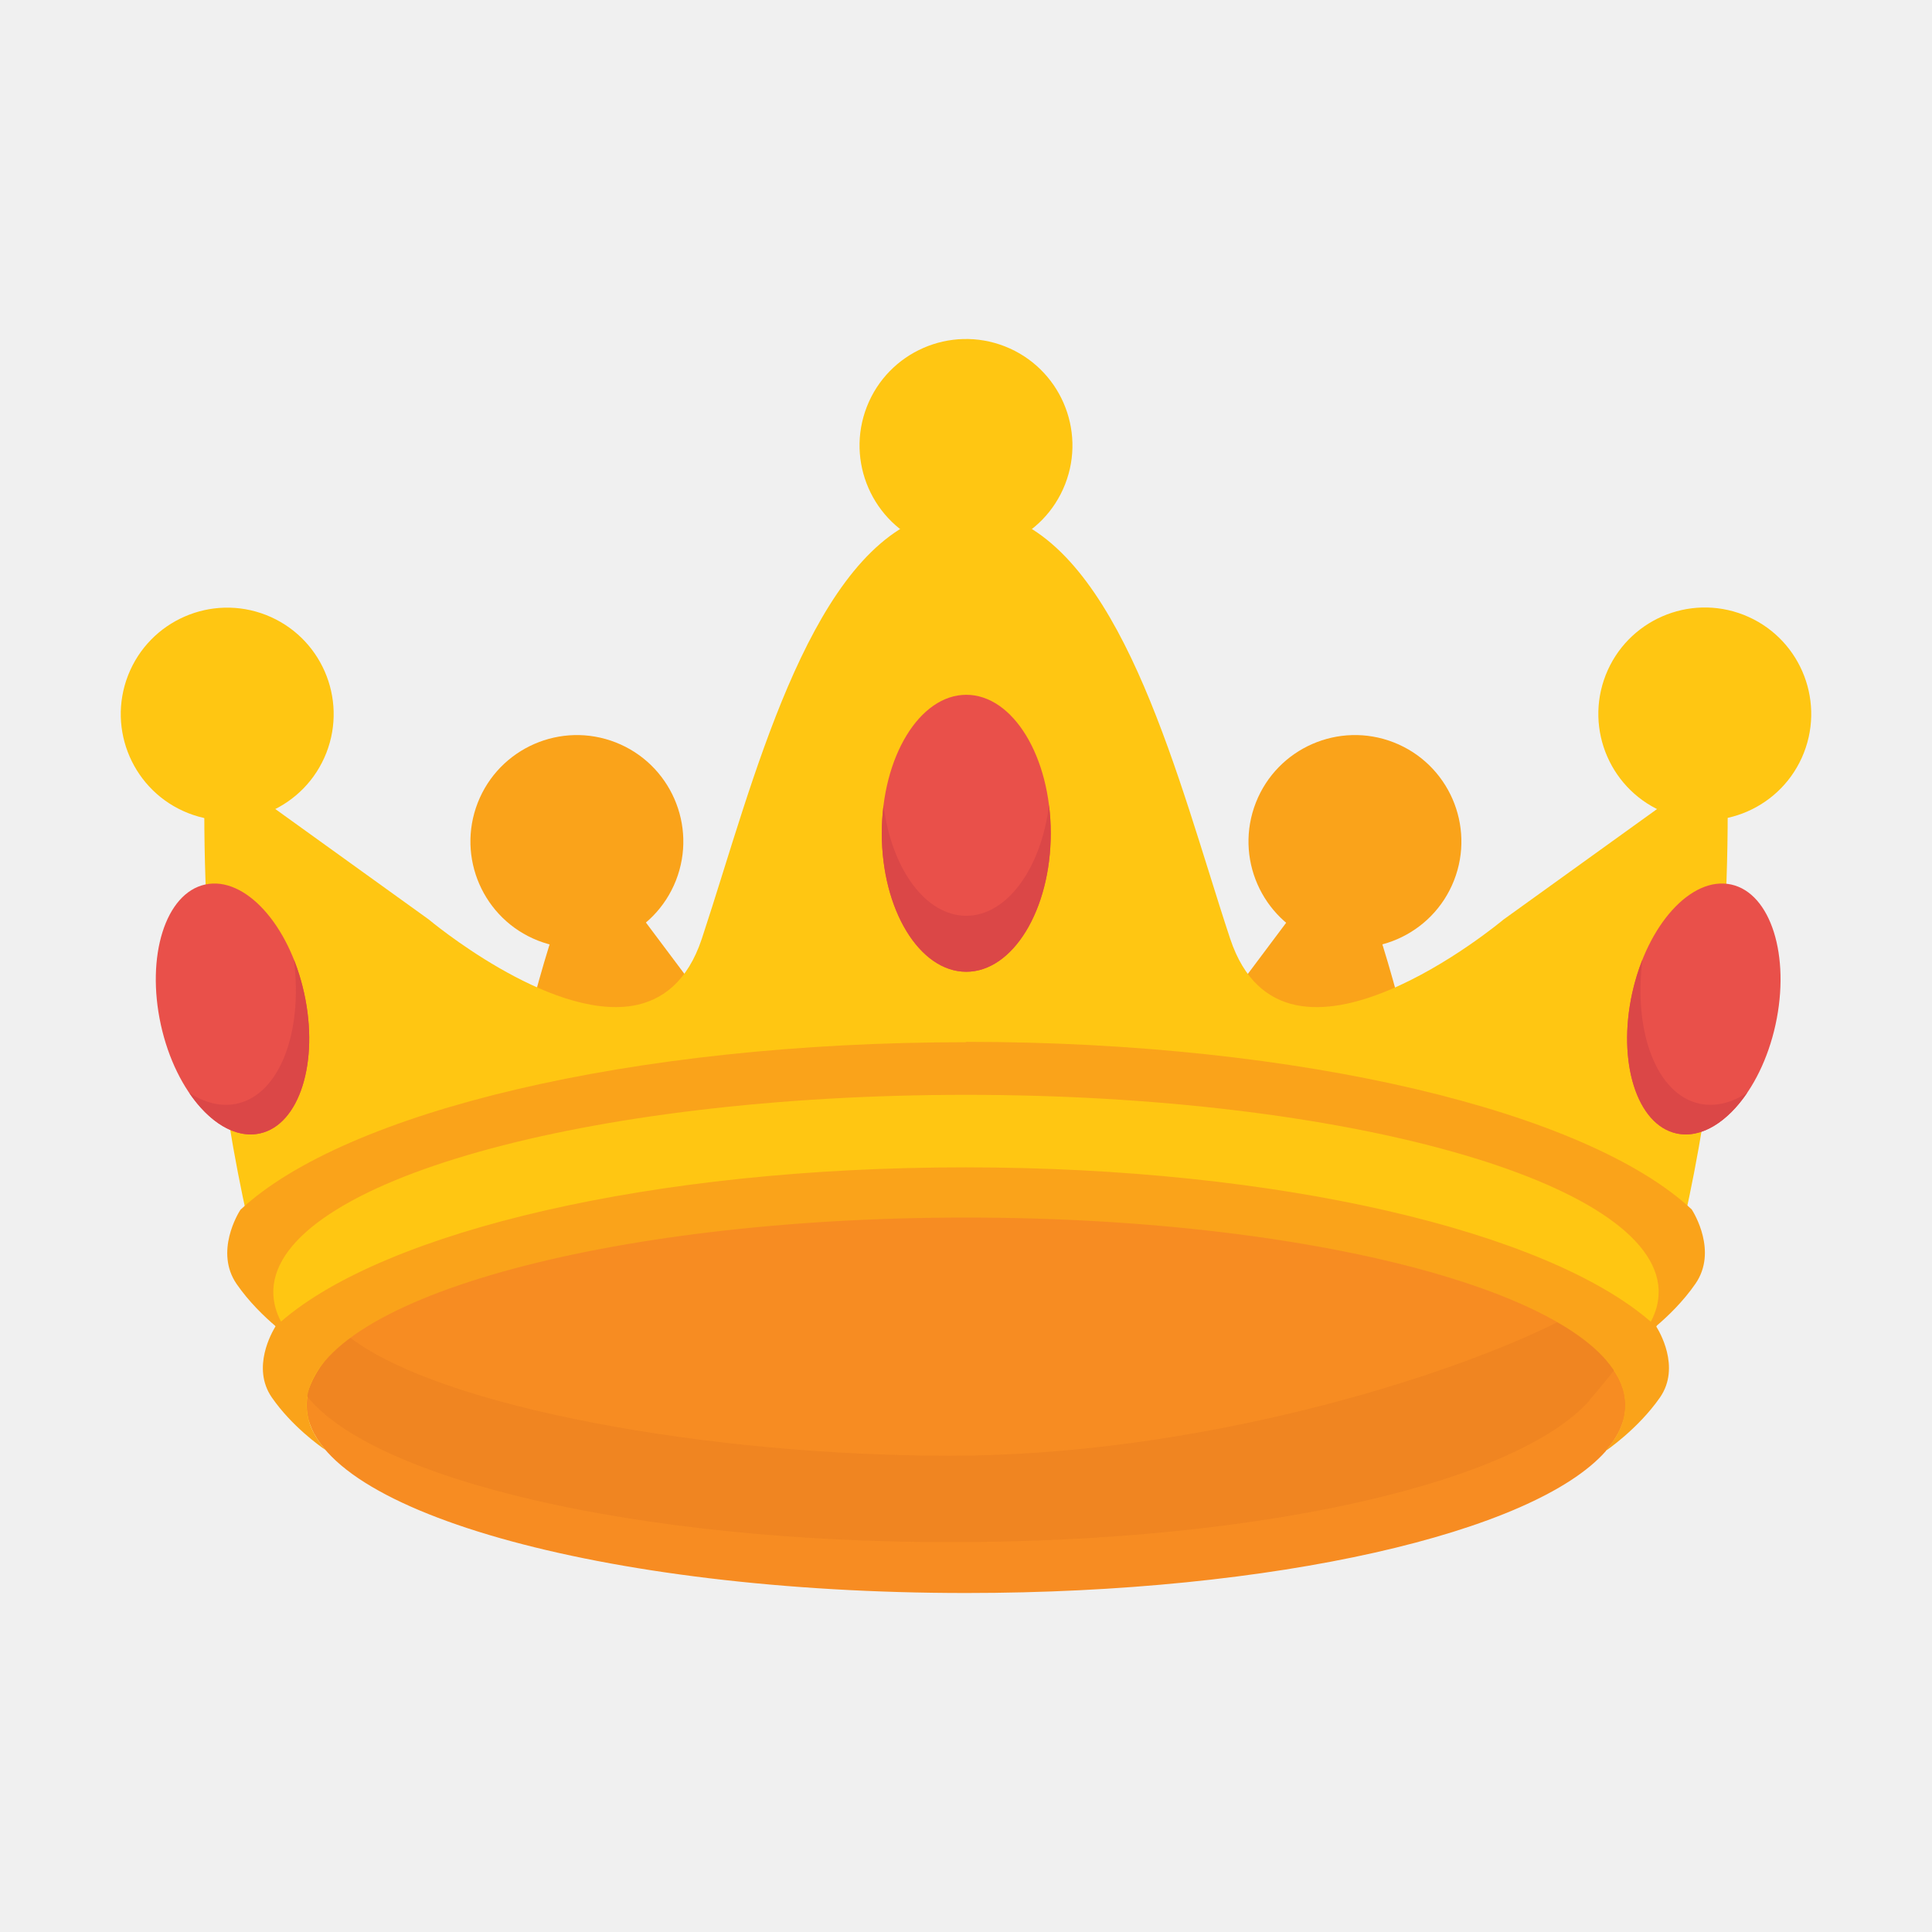
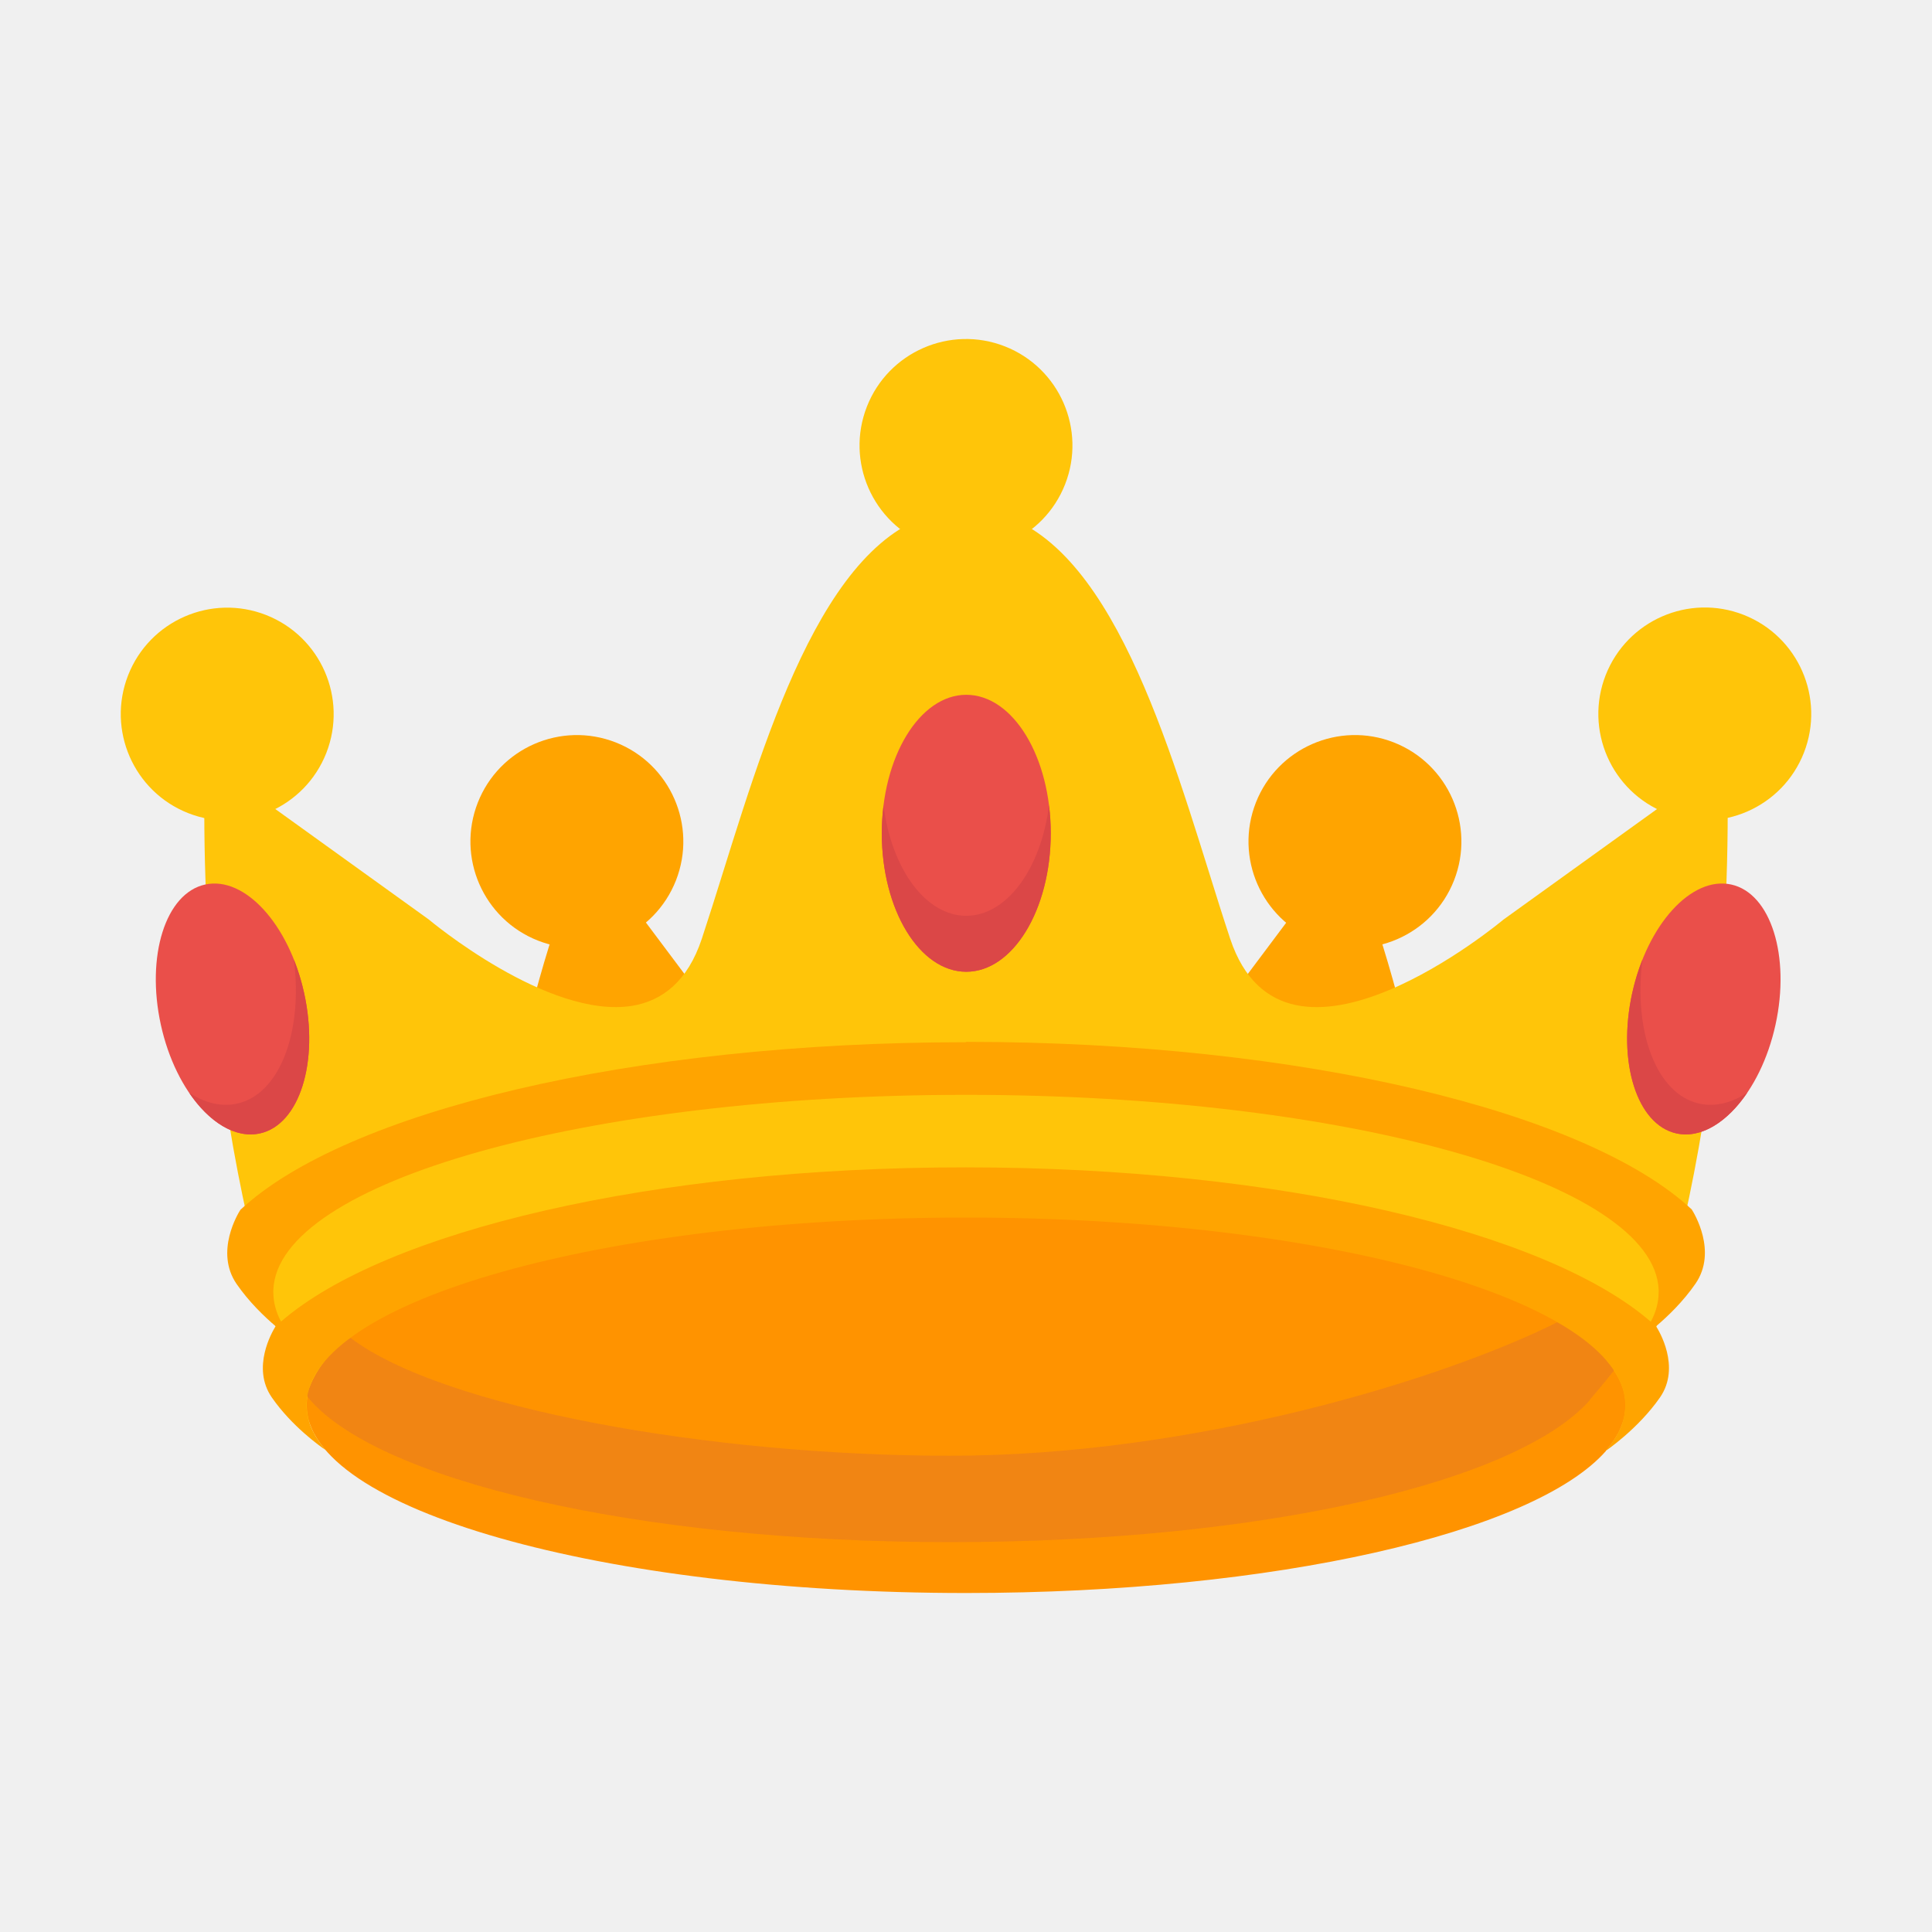
<svg xmlns="http://www.w3.org/2000/svg" width="80" height="80" fill="none" class="persona-ilustration" viewBox="0 0 80 80">
  <g clip-path="url(#MUVviD416R_a)">
-     <path fill="#FAA31A" d="M23.454 37.25c-.81 1.483-2.437 8.407-2.437 8.407l9.69-2.171-4.888-6.523s-1.555-1.197-2.365.287M56.546 37.257c.81 1.476 2.437 8.4 2.437 8.4v.007l-9.69-2.164 4.888-6.523s1.555-1.197 2.365.28" />
-     <path fill="#FFC612" d="m66.982 59.383.007-.014zM66.989 59.369c.193-.42 4.552-10.042 4.552-25.81-1.104-.625-1.53-.87-1.677-.957l.007-.004s-.163-.088-.007.004l-7.613 5.479s-9.045 7.59-11.31.796c-.29-.871-.583-1.81-.888-2.787-2.078-6.642-4.688-14.989-10.05-14.989h-.007c-5.361 0-7.972 8.347-10.049 14.99-.305.975-.6 1.915-.888 2.786-.59 1.767-1.637 2.56-2.865 2.769-3.493.582-8.439-3.572-8.439-3.572l-7.61-5.477c.117-.07.026-.022-.006-.004l-.003-.002-1.677.96v.007c0 15.769 4.358 25.39 4.552 25.81h.003l.004.008v-.007z" />
-     <path fill="#FFC612" d="M35.896 16.837a4.41 4.41 0 0 0 2.495 5.712 4.41 4.41 0 0 0 5.712-2.494 4.41 4.41 0 0 0-2.494-5.713 4.41 4.41 0 0 0-5.713 2.495M68.982 33.666a4.41 4.41 0 0 1-2.494-5.712 4.41 4.41 0 0 1 5.712-2.495 4.41 4.41 0 0 1 2.495 5.713 4.41 4.41 0 0 1-5.713 2.494M7.8 33.673a4.41 4.41 0 0 1-2.495-5.713 4.41 4.41 0 0 1 5.713-2.494 4.41 4.41 0 0 1 2.494 5.713A4.41 4.41 0 0 1 7.8 33.673" />
-     <path fill="#FAA31A" d="M19.784 33.236a4.41 4.41 0 0 0 2.494 5.713 4.41 4.41 0 0 0 5.713-2.495 4.41 4.41 0 0 0-2.495-5.712 4.41 4.41 0 0 0-5.712 2.494M52.002 33.236a4.41 4.41 0 0 0 2.494 5.713 4.41 4.41 0 0 0 5.713-2.495 4.41 4.41 0 0 0-2.494-5.712 4.41 4.41 0 0 0-5.713 2.494" />
-     <path fill="#F78C22" d="M44.404 61.527c10.178 0 17.432-4.552 22.134-6.903-4.774-2.265-17.274-4.83-27.215-4.83-10.186 0-21.854 3.124-26.55 5.475 4.775 2.258 16.142 7.068 26.084 7.068z" />
-     <path fill="#F78C22" d="M12.702 58.193c0 4.294 12.22 7.77 27.301 7.77 12.787 0 23.517-2.501 26.492-5.877v-.015c.53-.602.81-1.225.81-1.878v-.086c-.015-.559-.244-1.096-.667-1.62a3 3 0 0 1-.136.173v.014C63.52 60.05 52.79 62.55 40.003 62.55s-23.91-2.594-26.641-6.064c-.43.552-.66 1.119-.66 1.706" />
-     <path fill="#F08521" d="M12.695 57.792c2.738 3.47 13.619 6.064 26.642 6.064s23.517-2.501 26.492-5.877v-.015c.494-.573.974-1.175 1.017-1.233-.645-.817-.889-1.283-2.365-1.978-4.702 2.351-14.973 5.526-25.151 5.526-9.941 0-21.008-1.985-24.814-4.88-1.104.58-1.72 1.963-1.813 2.393z" />
-     <path fill="#FAA31A" fill-rule="evenodd" d="M39.996 43.148v.008c-13.888 0-25.697 2.889-30.04 6.938-.093.143-1.075 1.742-.157 3.075.506.733 1.136 1.34 1.619 1.751l-.02.019-.008.014c-.12.204-.986 1.676-.136 2.91.826 1.196 2.011 2.033 2.225 2.178l.019.023h.014l-.033-.023c-.511-.602-.784-1.211-.784-1.855V58.1c.165-4.25 12.321-7.684 27.301-7.684S67.133 53.85 67.297 58.1v.086c0 .652-.28 1.276-.81 1.878v.014s1.334-.896 2.251-2.215c.875-1.268-.064-2.788-.15-2.924l-.019-.017c.485-.41 1.125-1.025 1.638-1.768.918-1.333-.064-2.931-.157-3.075-4.337-4.042-16.149-6.938-30.032-6.938zm28.36 11.583c.214-.4.325-.81.325-1.233v-.093c-.18-4.465-12.948-8.07-28.678-8.07-15.74 0-28.513 3.605-28.685 8.077v.094c0 .418.11.823.318 1.218 4.31-3.743 15.383-6.393 28.353-6.386h.007c12.978 0 24.056 2.653 28.36 6.393" clip-rule="evenodd" />
-     <path fill="#E9504A" d="M6.66 42.432c-.623-2.846.194-5.448 1.835-5.806 1.642-.359 3.477 1.656 4.1 4.501.624 2.845-.194 5.447-1.835 5.806-1.641.358-3.476-1.656-4.1-4.501" />
+     <path fill="#FFA400" d="M23.454 37.25c-.81 1.483-2.437 8.407-2.437 8.407l9.69-2.171-4.888-6.523s-1.555-1.197-2.365.287M56.546 37.257c.81 1.476 2.437 8.4 2.437 8.4v.007l-9.69-2.164 4.888-6.523s1.555-1.197 2.365.28" />
+     <path fill="#FFC509" d="m66.982 59.383.007-.014zM66.989 59.369c.193-.42 4.552-10.042 4.552-25.81-1.104-.625-1.53-.87-1.677-.957l.007-.004s-.163-.088-.007.004l-7.613 5.479s-9.045 7.59-11.31.796c-.29-.871-.583-1.81-.888-2.787-2.078-6.642-4.688-14.989-10.05-14.989h-.007c-5.361 0-7.972 8.347-10.049 14.99-.305.975-.6 1.915-.888 2.786-.59 1.767-1.637 2.56-2.865 2.769-3.493.582-8.439-3.572-8.439-3.572l-7.61-5.477c.117-.07.026-.022-.006-.004l-.003-.002-1.677.96v.007c0 15.769 4.358 25.39 4.552 25.81h.003l.004.008v-.007z" />
+     <path fill="#FFC509" d="M35.896 16.837a4.41 4.41 0 0 0 2.495 5.712 4.41 4.41 0 0 0 5.712-2.494 4.41 4.41 0 0 0-2.494-5.713 4.41 4.41 0 0 0-5.713 2.495M68.982 33.666a4.41 4.41 0 0 1-2.494-5.712 4.41 4.41 0 0 1 5.712-2.495 4.41 4.41 0 0 1 2.495 5.713 4.41 4.41 0 0 1-5.713 2.494M7.8 33.673a4.41 4.41 0 0 1-2.495-5.713 4.41 4.41 0 0 1 5.713-2.494 4.41 4.41 0 0 1 2.494 5.713A4.41 4.41 0 0 1 7.8 33.673" />
+     <path fill="#FFA400" d="M19.784 33.236a4.41 4.41 0 0 0 2.494 5.713 4.41 4.41 0 0 0 5.713-2.495 4.41 4.41 0 0 0-2.495-5.712 4.41 4.41 0 0 0-5.712 2.494M52.002 33.236a4.41 4.41 0 0 0 2.494 5.713 4.41 4.41 0 0 0 5.713-2.495 4.41 4.41 0 0 0-2.494-5.712 4.41 4.41 0 0 0-5.713 2.494" />
+     <path fill="#FF9300" d="M44.404 61.527c10.178 0 17.432-4.552 22.134-6.903-4.774-2.265-17.274-4.83-27.215-4.83-10.186 0-21.854 3.124-26.55 5.475 4.775 2.258 16.142 7.068 26.084 7.068z" />
+     <path fill="#FF9300" d="M12.702 58.193c0 4.294 12.22 7.77 27.301 7.77 12.787 0 23.517-2.501 26.492-5.877v-.015c.53-.602.81-1.225.81-1.878v-.086c-.015-.559-.244-1.096-.667-1.62a3 3 0 0 1-.136.173v.014C63.52 60.05 52.79 62.55 40.003 62.55s-23.91-2.594-26.641-6.064c-.43.552-.66 1.119-.66 1.706" />
+     <path fill="#F18513" d="M12.695 57.792c2.738 3.47 13.619 6.064 26.642 6.064s23.517-2.501 26.492-5.877v-.015c.494-.573.974-1.175 1.017-1.233-.645-.817-.889-1.283-2.365-1.978-4.702 2.351-14.973 5.526-25.151 5.526-9.941 0-21.008-1.985-24.814-4.88-1.104.58-1.72 1.963-1.813 2.393z" />
+     <path fill="#FFA400" fill-rule="evenodd" d="M39.996 43.148v.008c-13.888 0-25.697 2.889-30.04 6.938-.093.143-1.075 1.742-.157 3.075.506.733 1.136 1.34 1.619 1.751l-.02.019-.008.014c-.12.204-.986 1.676-.136 2.91.826 1.196 2.011 2.033 2.225 2.178l.019.023h.014l-.033-.023c-.511-.602-.784-1.211-.784-1.855V58.1c.165-4.25 12.321-7.684 27.301-7.684S67.133 53.85 67.297 58.1v.086c0 .652-.28 1.276-.81 1.878v.014s1.334-.896 2.251-2.215c.875-1.268-.064-2.788-.15-2.924l-.019-.017c.485-.41 1.125-1.025 1.638-1.768.918-1.333-.064-2.931-.157-3.075-4.337-4.042-16.149-6.938-30.032-6.938zm28.36 11.583c.214-.4.325-.81.325-1.233v-.093c-.18-4.465-12.948-8.07-28.678-8.07-15.74 0-28.513 3.605-28.685 8.077v.094c0 .418.11.823.318 1.218 4.31-3.743 15.383-6.393 28.353-6.386h.007c12.978 0 24.056 2.653 28.36 6.393" clip-rule="evenodd" />
+     <path fill="#EA4F4A" d="M6.66 42.432c-.623-2.846.194-5.448 1.835-5.806 1.642-.359 3.477 1.656 4.1 4.501.624 2.845-.194 5.447-1.835 5.806-1.641.358-3.476-1.656-4.1-4.501" />
    <path fill="#DB4747" d="M7.83 45.246c.83 1.225 1.917 1.908 2.93 1.687 1.642-.359 2.459-2.96 1.835-5.806a9 9 0 0 0-.426-1.397c.383 3.004-.585 5.582-2.357 5.97-.656.142-1.338-.032-1.982-.454" />
-     <path fill="#E9504A" d="M73.52 42.432c.623-2.846-.194-5.448-1.835-5.806-1.641-.359-3.476 1.656-4.1 4.501s.194 5.447 1.835 5.806c1.641.358 3.476-1.656 4.1-4.501" />
+     <path fill="#EA4F4A" d="M73.52 42.432c.623-2.846-.194-5.448-1.835-5.806-1.641-.359-3.476 1.656-4.1 4.501s.194 5.447 1.835 5.806c1.641.358 3.476-1.656 4.1-4.501" />
    <path fill="#DB4747" d="M72.35 45.246c-.83 1.225-1.917 1.908-2.93 1.687-1.641-.359-2.458-2.96-1.835-5.806.108-.493.253-.961.426-1.397-.382 3.004.585 5.582 2.358 5.97.656.142 1.337-.032 1.982-.454" />
-     <path fill="#E9504A" d="M36.513 34.504c0-3.168 1.57-5.734 3.498-5.734 1.935 0 3.498 2.566 3.498 5.734s-1.57 5.734-3.498 5.734c-1.935 0-3.498-2.566-3.498-5.734" />
+     <path fill="#EA4F4A" d="M36.513 34.504c0-3.168 1.57-5.734 3.498-5.734 1.935 0 3.498 2.566 3.498 5.734s-1.57 5.734-3.498 5.734c-1.935 0-3.498-2.566-3.498-5.734" />
    <path fill="#DB4747" d="M36.585 33.347q-.071.562-.072 1.157c0 3.169 1.563 5.735 3.498 5.735 1.928 0 3.498-2.566 3.498-5.734q0-.598-.072-1.16c-.327 2.613-1.74 4.576-3.426 4.576-1.693 0-3.1-1.962-3.426-4.574" />
  </g>
  <defs>
    <clipPath id="MUVviD416R_a">
      <path fill="#fff" d="M0 0h80v80H0z" />
    </clipPath>
  </defs>
</svg>
